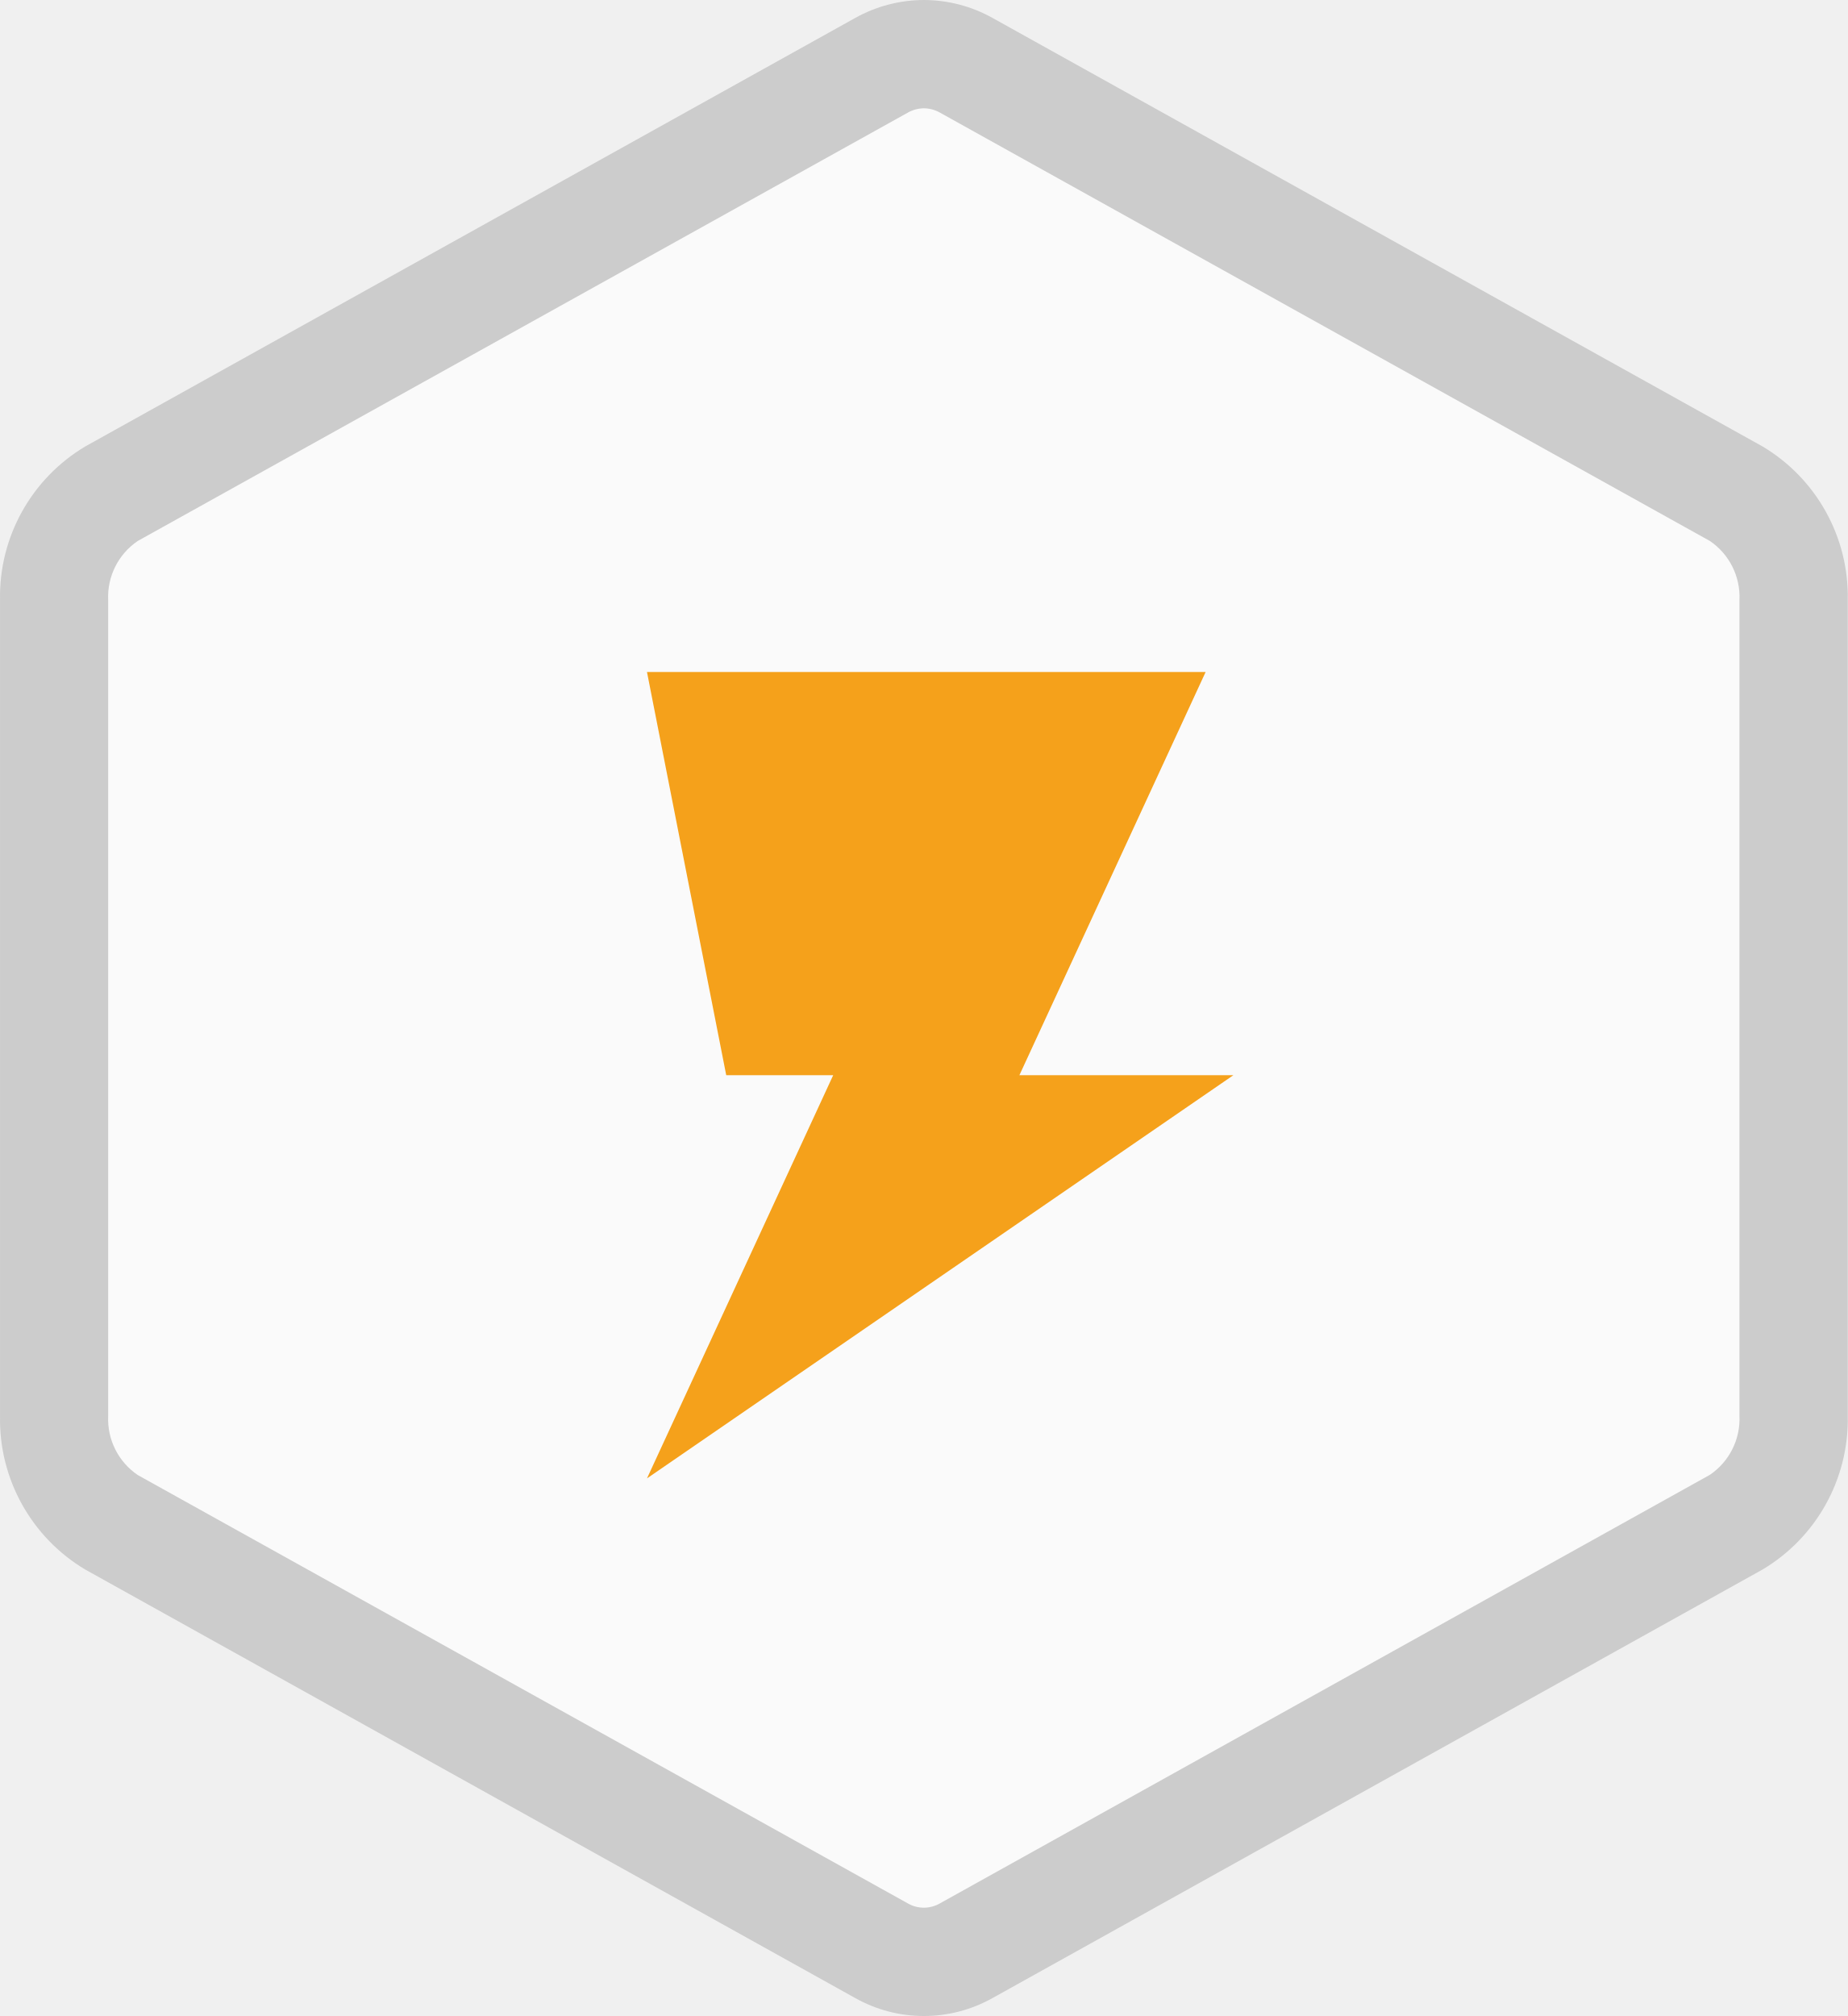
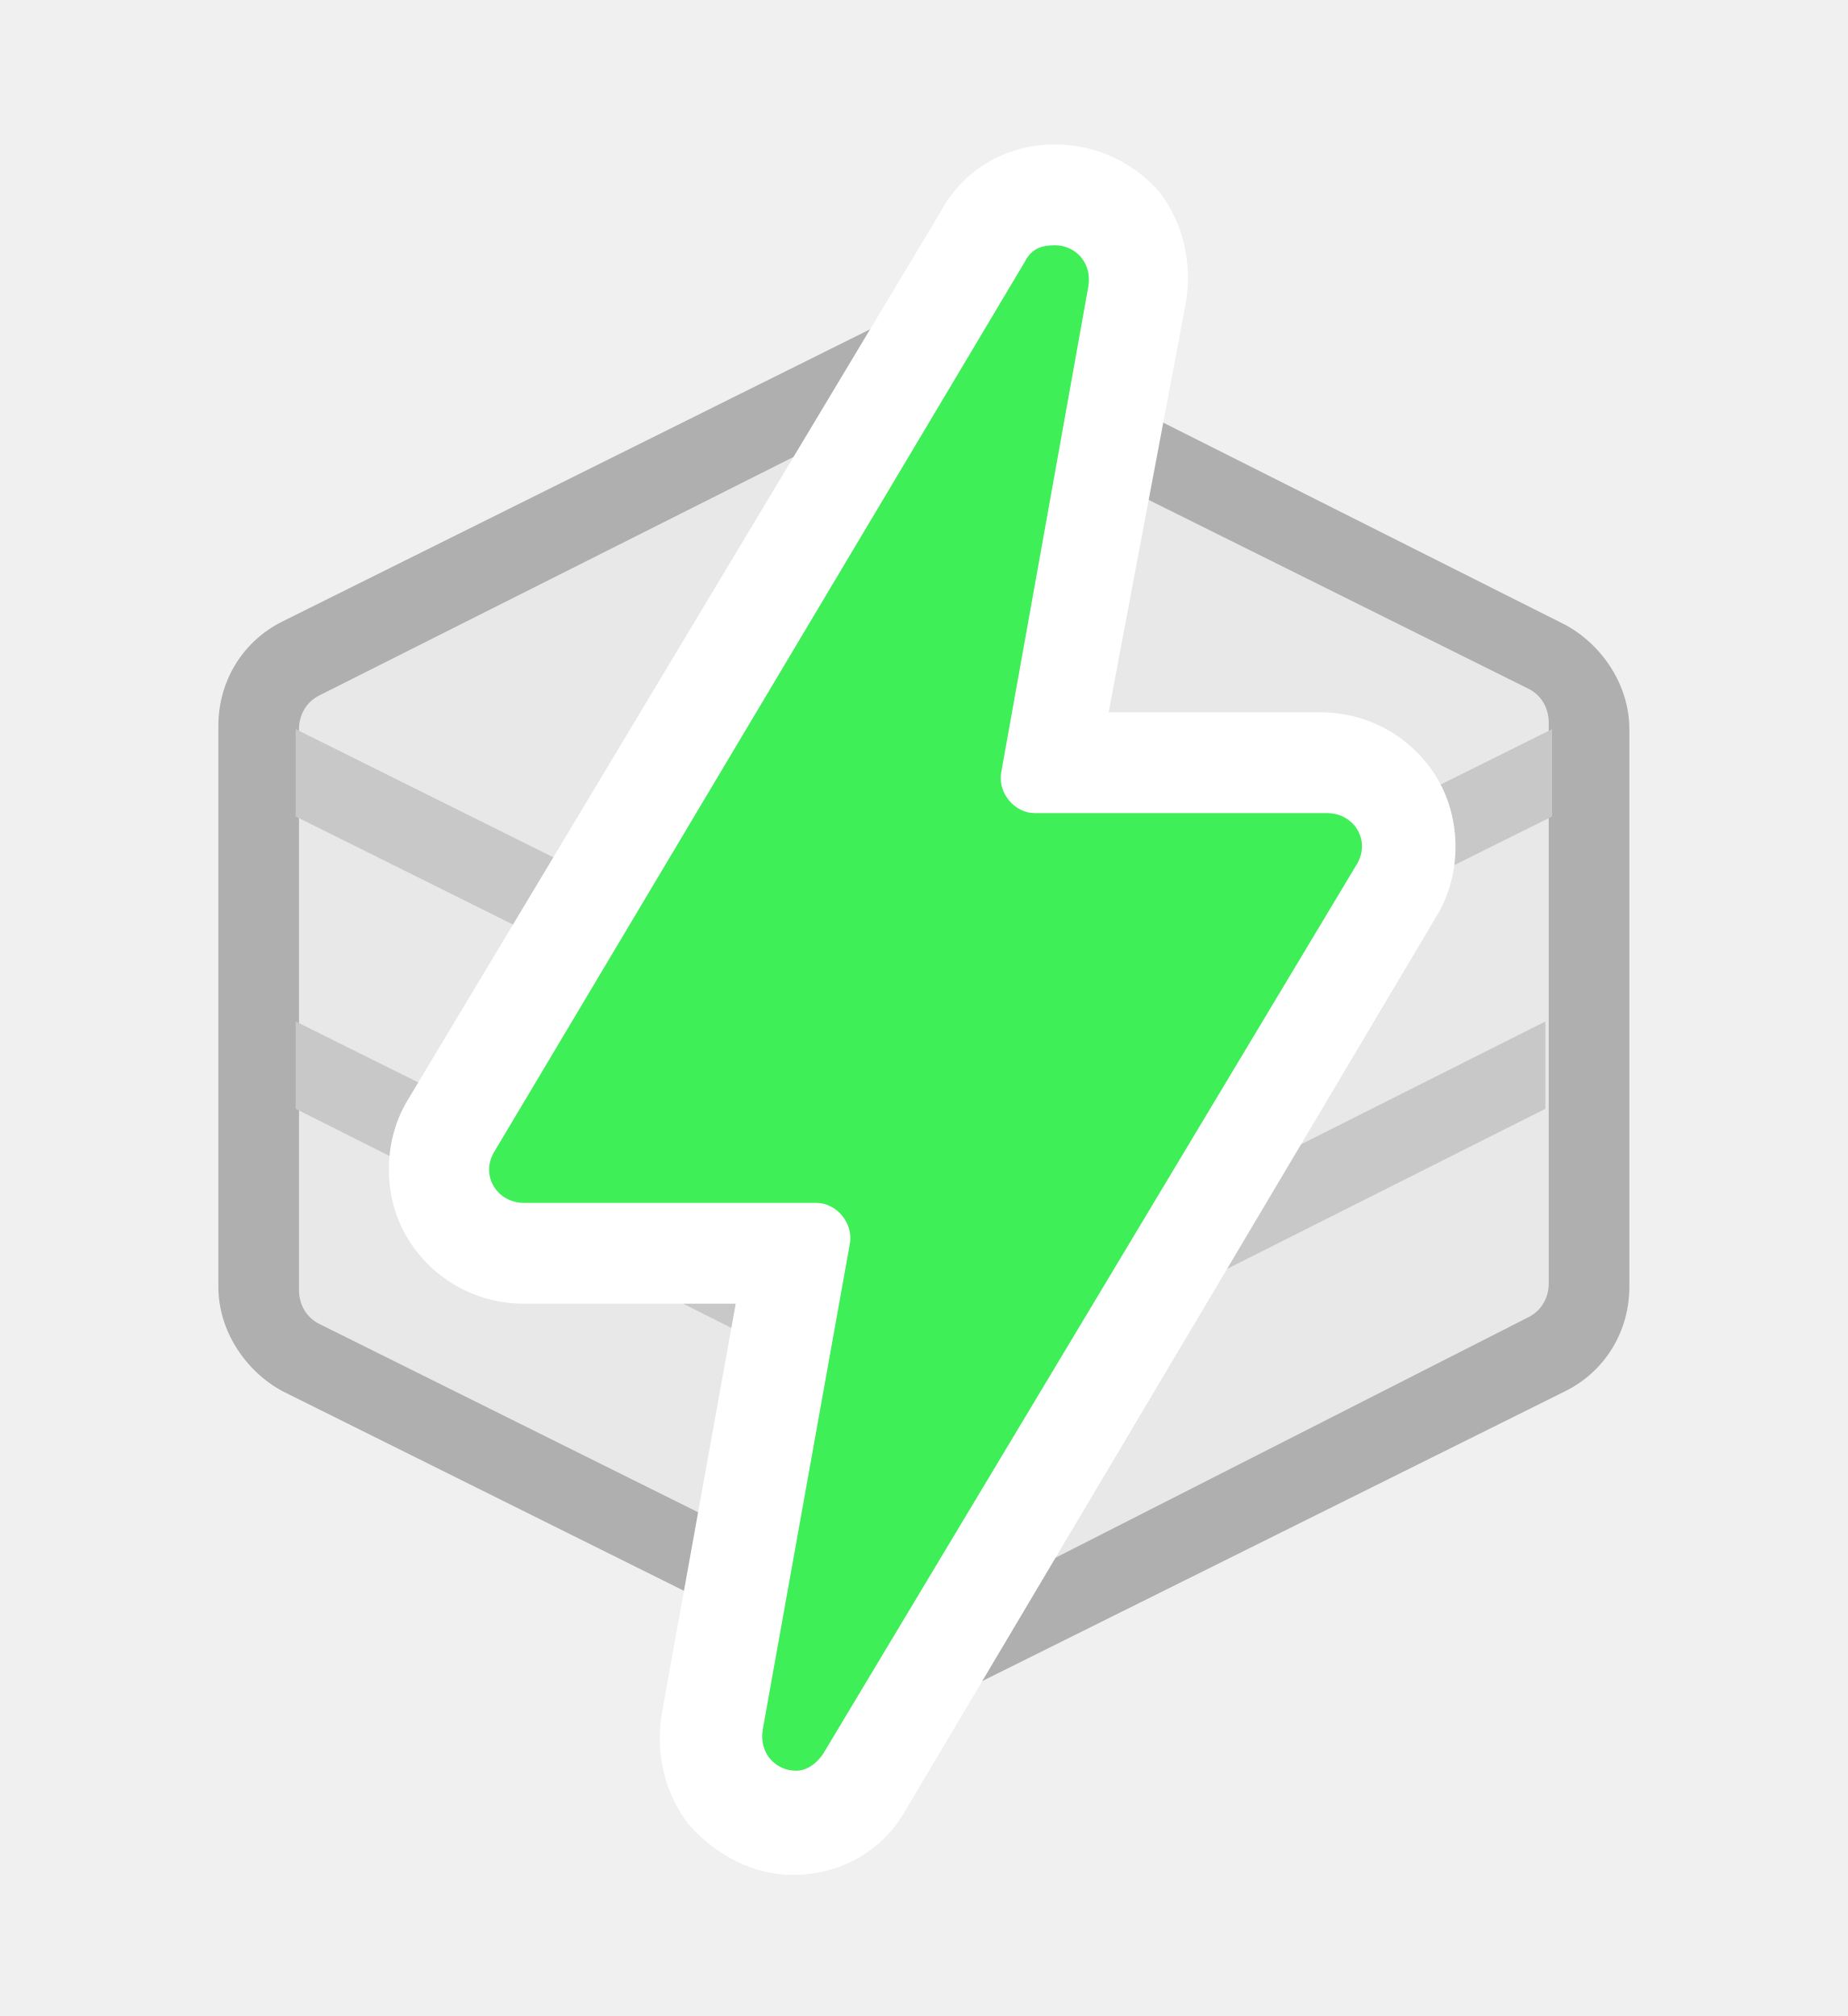
- <svg xmlns="http://www.w3.org/2000/svg" id="performance" viewBox="0 0 55.001 60">
-   <path d="M30,58.389a2.59,2.59,0,0,1-1.27-.336L5.82,45.3a3.606,3.606,0,0,1-1.709-3.16V17.855A3.6,3.6,0,0,1,5.82,14.7L28.731,1.947a2.567,2.567,0,0,1,2.539,0L54.184,14.7a3.6,3.6,0,0,1,1.709,3.16V42.15a3.6,3.6,0,0,1-1.71,3.16L31.269,58.053A2.59,2.59,0,0,1,30,58.389Z" transform="translate(-2.499)" style="fill:#fafafa" />
-   <path d="M30,3.223a0.992,0.992,0,0,1,.485.133L53.395,16.1a2.01,2.01,0,0,1,.881,1.752v24.29a2.01,2.01,0,0,1-.881,1.752L30.484,56.644a0.955,0.955,0,0,1-.971,0L6.6,43.9a2.01,2.01,0,0,1-.881-1.752V17.855A2.01,2.01,0,0,1,6.6,16.1L29.514,3.356A0.992,0.992,0,0,1,30,3.223M30,0a4.212,4.212,0,0,0-2.053.539L5.037,13.287A5.2,5.2,0,0,0,2.5,17.855v24.29a5.2,5.2,0,0,0,2.537,4.568l22.91,12.748a4.176,4.176,0,0,0,4.105,0l22.91-12.748A5.2,5.2,0,0,0,57.5,42.145V17.855a5.2,5.2,0,0,0-2.537-4.568L32.052,0.539A4.212,4.212,0,0,0,30,0h0Z" transform="translate(-2.499)" style="fill:#ccc" />
-   <polygon points="36.713 32 30.344 32 35.887 20 19.258 20 21.617 32 24.801 32 19.258 44 36.713 32" style="fill:#f5a11b" />
+ <svg xmlns="http://www.w3.org/2000/svg" version="1.1" id="performance" x="0px" y="0px" viewBox="0 0 55 60" style="enable-background:new 0 0 55 60;" xml:space="preserve">
+   <style type="text/css">
+ 	.st0{opacity:0.75;}
+ 	.st1{fill:#E6E6E6;}
+ 	.st2{fill:#999999;}
+ 	.st3{fill:#BBBBBB;}
+ 	.st4{fill:#3FEF58;}
+ 	.st5{fill:#FFFFFF;}
+ </style>
+   <g class="st0">
+     <g>
+       <path class="st1" d="M27.5,49.4c-0.4,0-0.7-0.1-1-0.2L9,40.4c-0.8-0.4-1.3-1.2-1.3-2.1V21.7c0-0.9,0.5-1.7,1.3-2.1l17.5-8.7    c0.3-0.2,0.7-0.2,1-0.2c0.4,0,0.7,0.1,1,0.2L46,19.6c0.8,0.4,1.3,1.2,1.3,2.1v16.7c0,0.9-0.5,1.7-1.3,2.1l-17.5,8.7    C28.2,49.3,27.9,49.4,27.5,49.4z" />
+       <path class="st2" d="M27.5,11.7c0.2,0,0.4,0,0.5,0.1l17.5,8.7c0.4,0.2,0.6,0.6,0.6,1v16.7c0,0.4-0.2,0.8-0.6,1L28,48.1    c-0.2,0.1-0.3,0.1-0.5,0.1s-0.4,0-0.5-0.1L9.5,39.4c-0.4-0.2-0.6-0.6-0.6-1V21.7c0-0.4,0.2-0.8,0.6-1L27,11.9    C27.1,11.8,27.3,11.7,27.5,11.7 M27.5,9.4c-0.5,0-1.1,0.1-1.6,0.4L8.4,18.5c-1.2,0.6-1.9,1.8-1.9,3.1v16.7c0,1.3,0.8,2.5,1.9,3.1    l17.5,8.7c0.5,0.2,1,0.4,1.6,0.4s1.1-0.1,1.6-0.4l17.5-8.7c1.2-0.6,1.9-1.8,1.9-3.1V21.7c0-1.3-0.8-2.5-1.9-3.1L29.1,9.8    C28.6,9.5,28,9.4,27.5,9.4L27.5,9.4z" />
+     </g>
+     <path class="st3" d="M46.2,24.3v-2.6L27.5,31L8.8,21.7v2.6L26.3,33v6.1L8.8,30.4V33l17.5,8.8v6l0.6,0.3c0.2,0.1,0.3,0.1,0.5,0.1   s0.4,0,0.5-0.1l0.6-0.3v-6L46,33v-2.6l-17.5,8.8v-6.1L46.2,24.3z" />
+   </g>
+   <path class="st4" d="M23.6,54.2c-0.7,0-1.5-0.3-2-0.9c-0.5-0.6-0.7-1.3-0.5-2l2.5-13.9h-8.1c-0.9,0-1.7-0.5-2.2-1.3  c-0.4-0.8-0.4-1.7,0-2.5L29.2,7c0.5-0.8,1.3-1.2,2.1-1.2c0.7,0,1.5,0.3,2,0.9s0.7,1.3,0.5,2l-2.5,13.9h8.1c0.9,0,1.7,0.5,2.2,1.3  c0.4,0.8,0.4,1.7,0,2.5L25.8,53C25.3,53.7,24.5,54.2,23.6,54.2L23.6,54.2z" />
+   <path class="st5" d="M31.4,7.3c0.6,0,1.1,0.5,1,1.2L29.8,23c-0.1,0.6,0.4,1.2,1,1.2h8.7c0.8,0,1.3,0.8,0.9,1.5L24.5,52.2  c-0.2,0.3-0.5,0.5-0.8,0.5c-0.6,0-1.1-0.5-1-1.2L25.3,37c0.1-0.6-0.4-1.2-1-1.2h-8.7c-0.8,0-1.3-0.8-0.9-1.5L30.5,7.8  C30.7,7.4,31,7.3,31.4,7.3 M31.4,4.3L31.4,4.3c-1.4,0-2.7,0.7-3.4,2L12.1,32.8c-0.7,1.2-0.7,2.8,0,4s2,2,3.5,2h6.3L19.7,51  c-0.2,1.2,0.1,2.4,0.8,3.3c0.8,0.9,1.9,1.5,3.1,1.5c1.4,0,2.7-0.7,3.4-2l15.8-26.6c0.7-1.2,0.7-2.8,0-4s-2-2-3.5-2H33L35.3,9  c0.2-1.2-0.1-2.4-0.8-3.3C33.7,4.8,32.6,4.3,31.4,4.3L31.4,4.3z" />
</svg>
